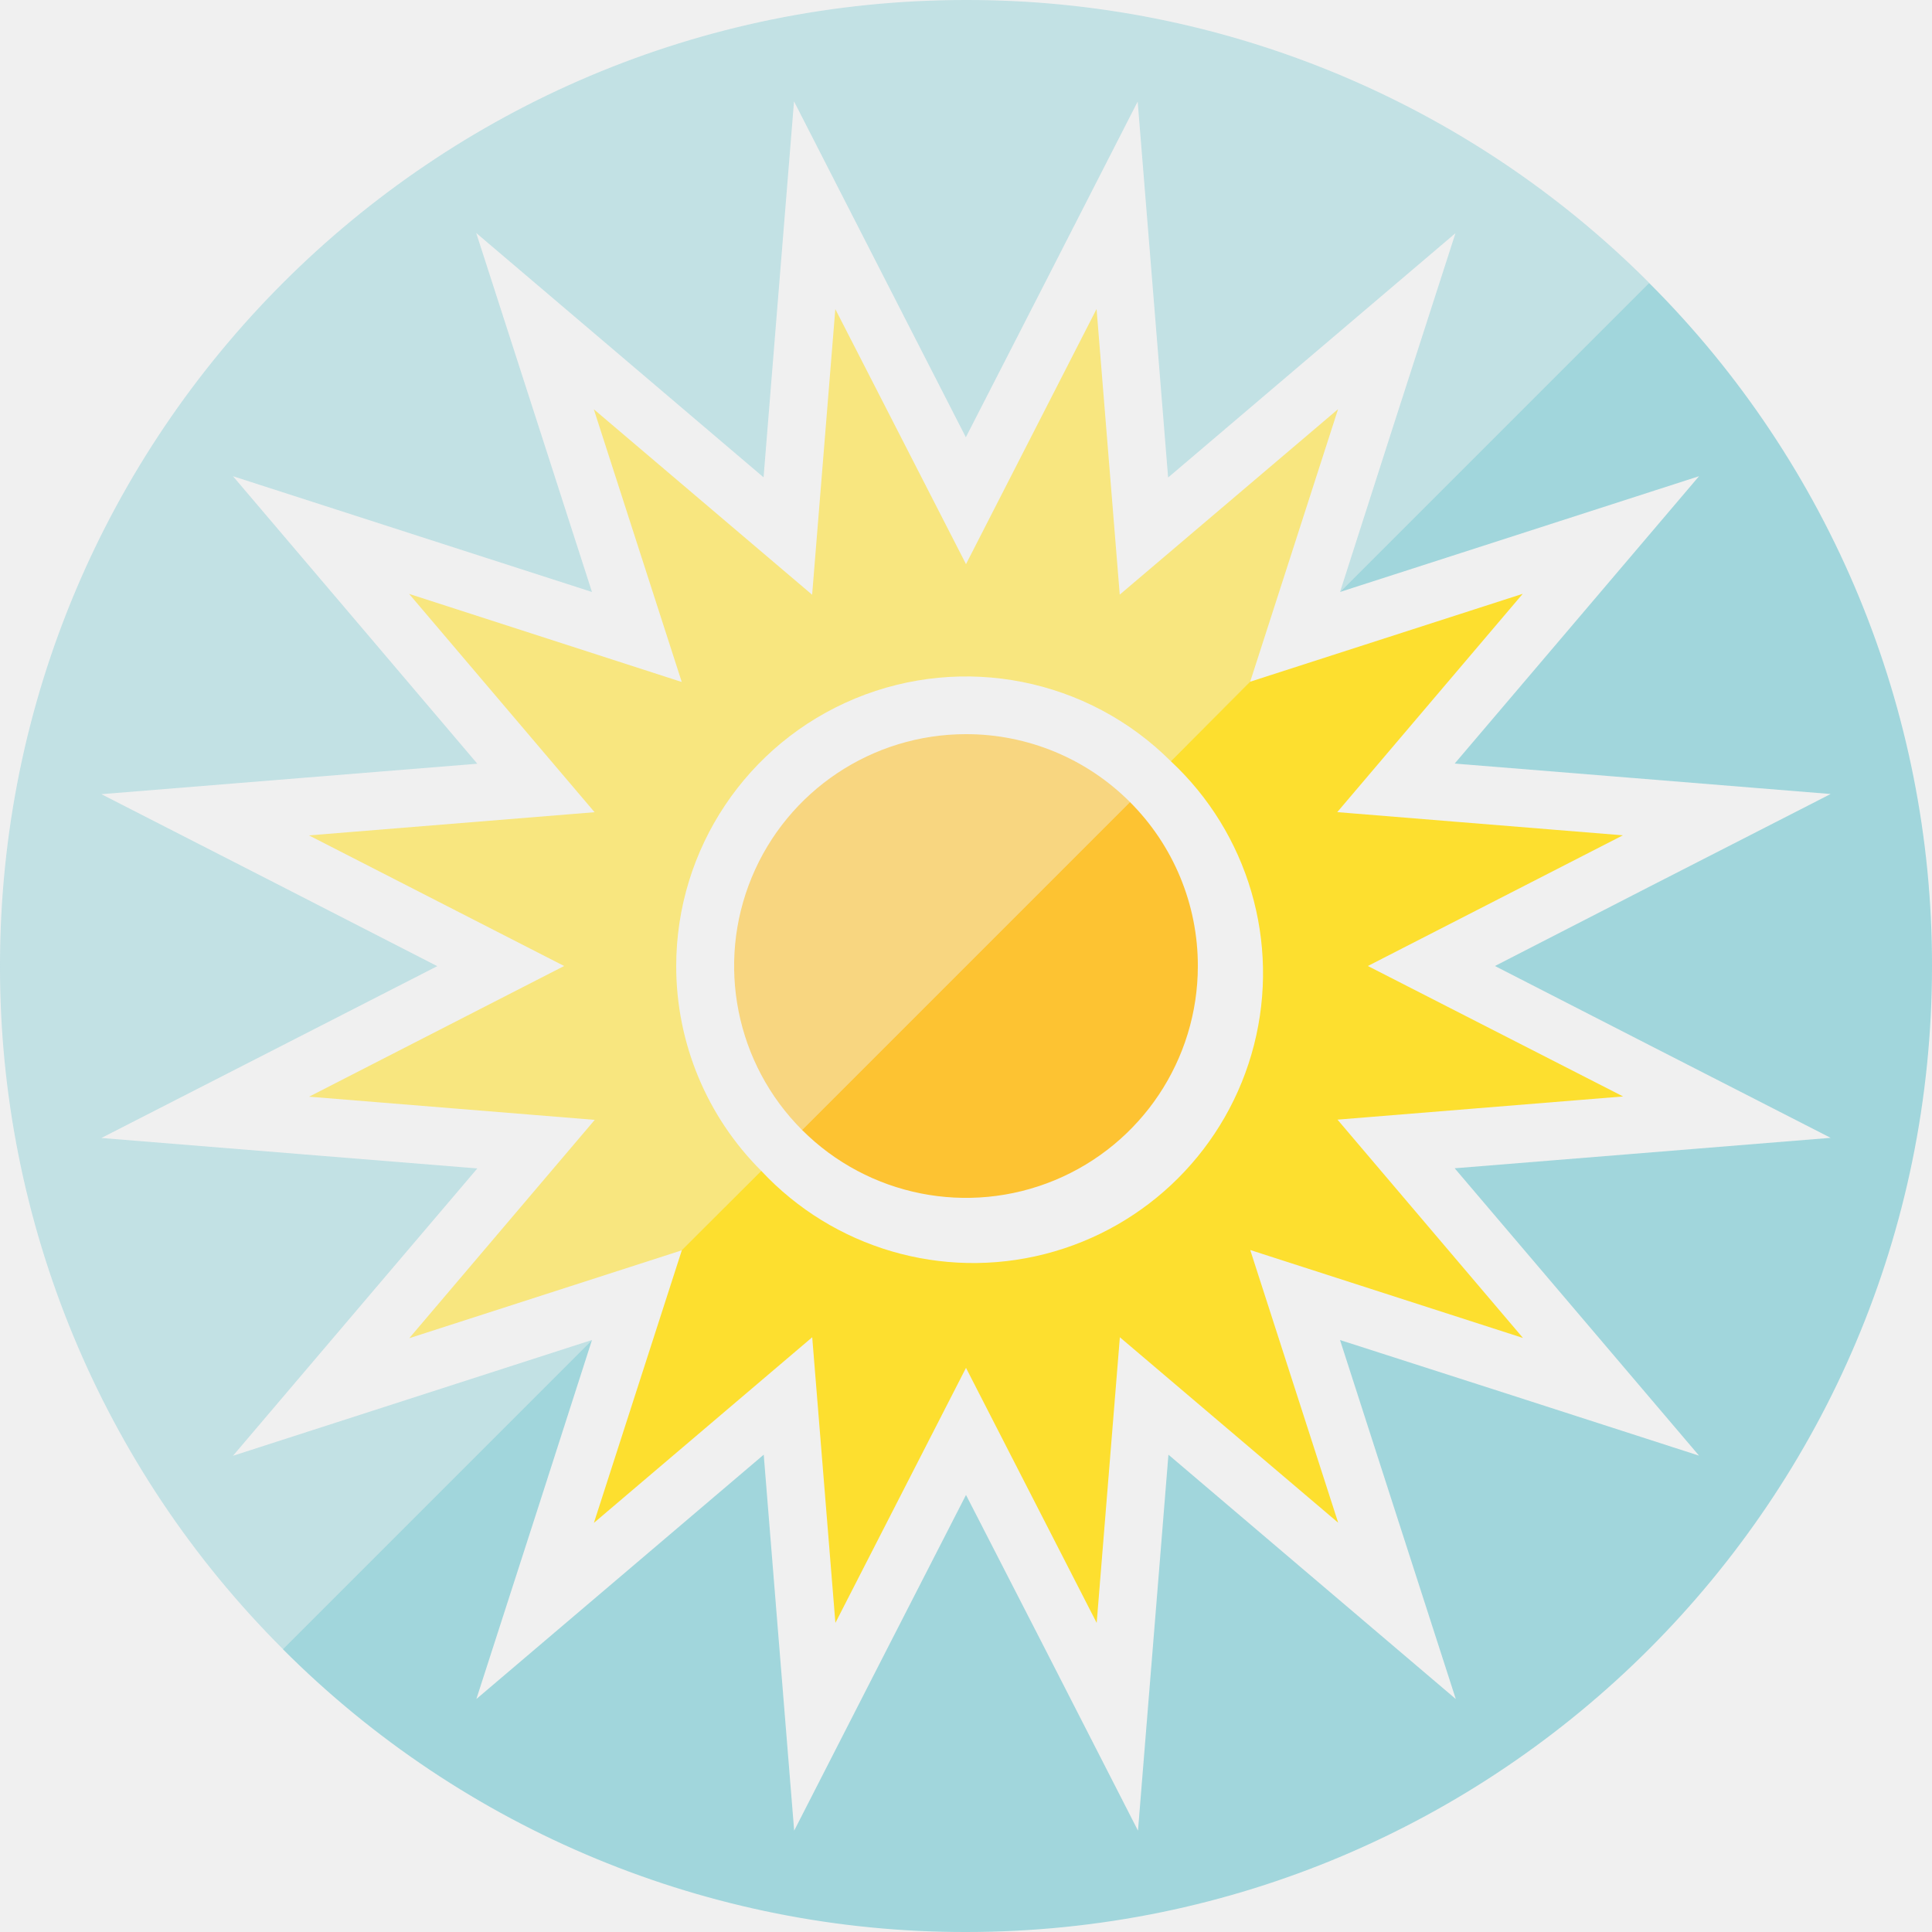
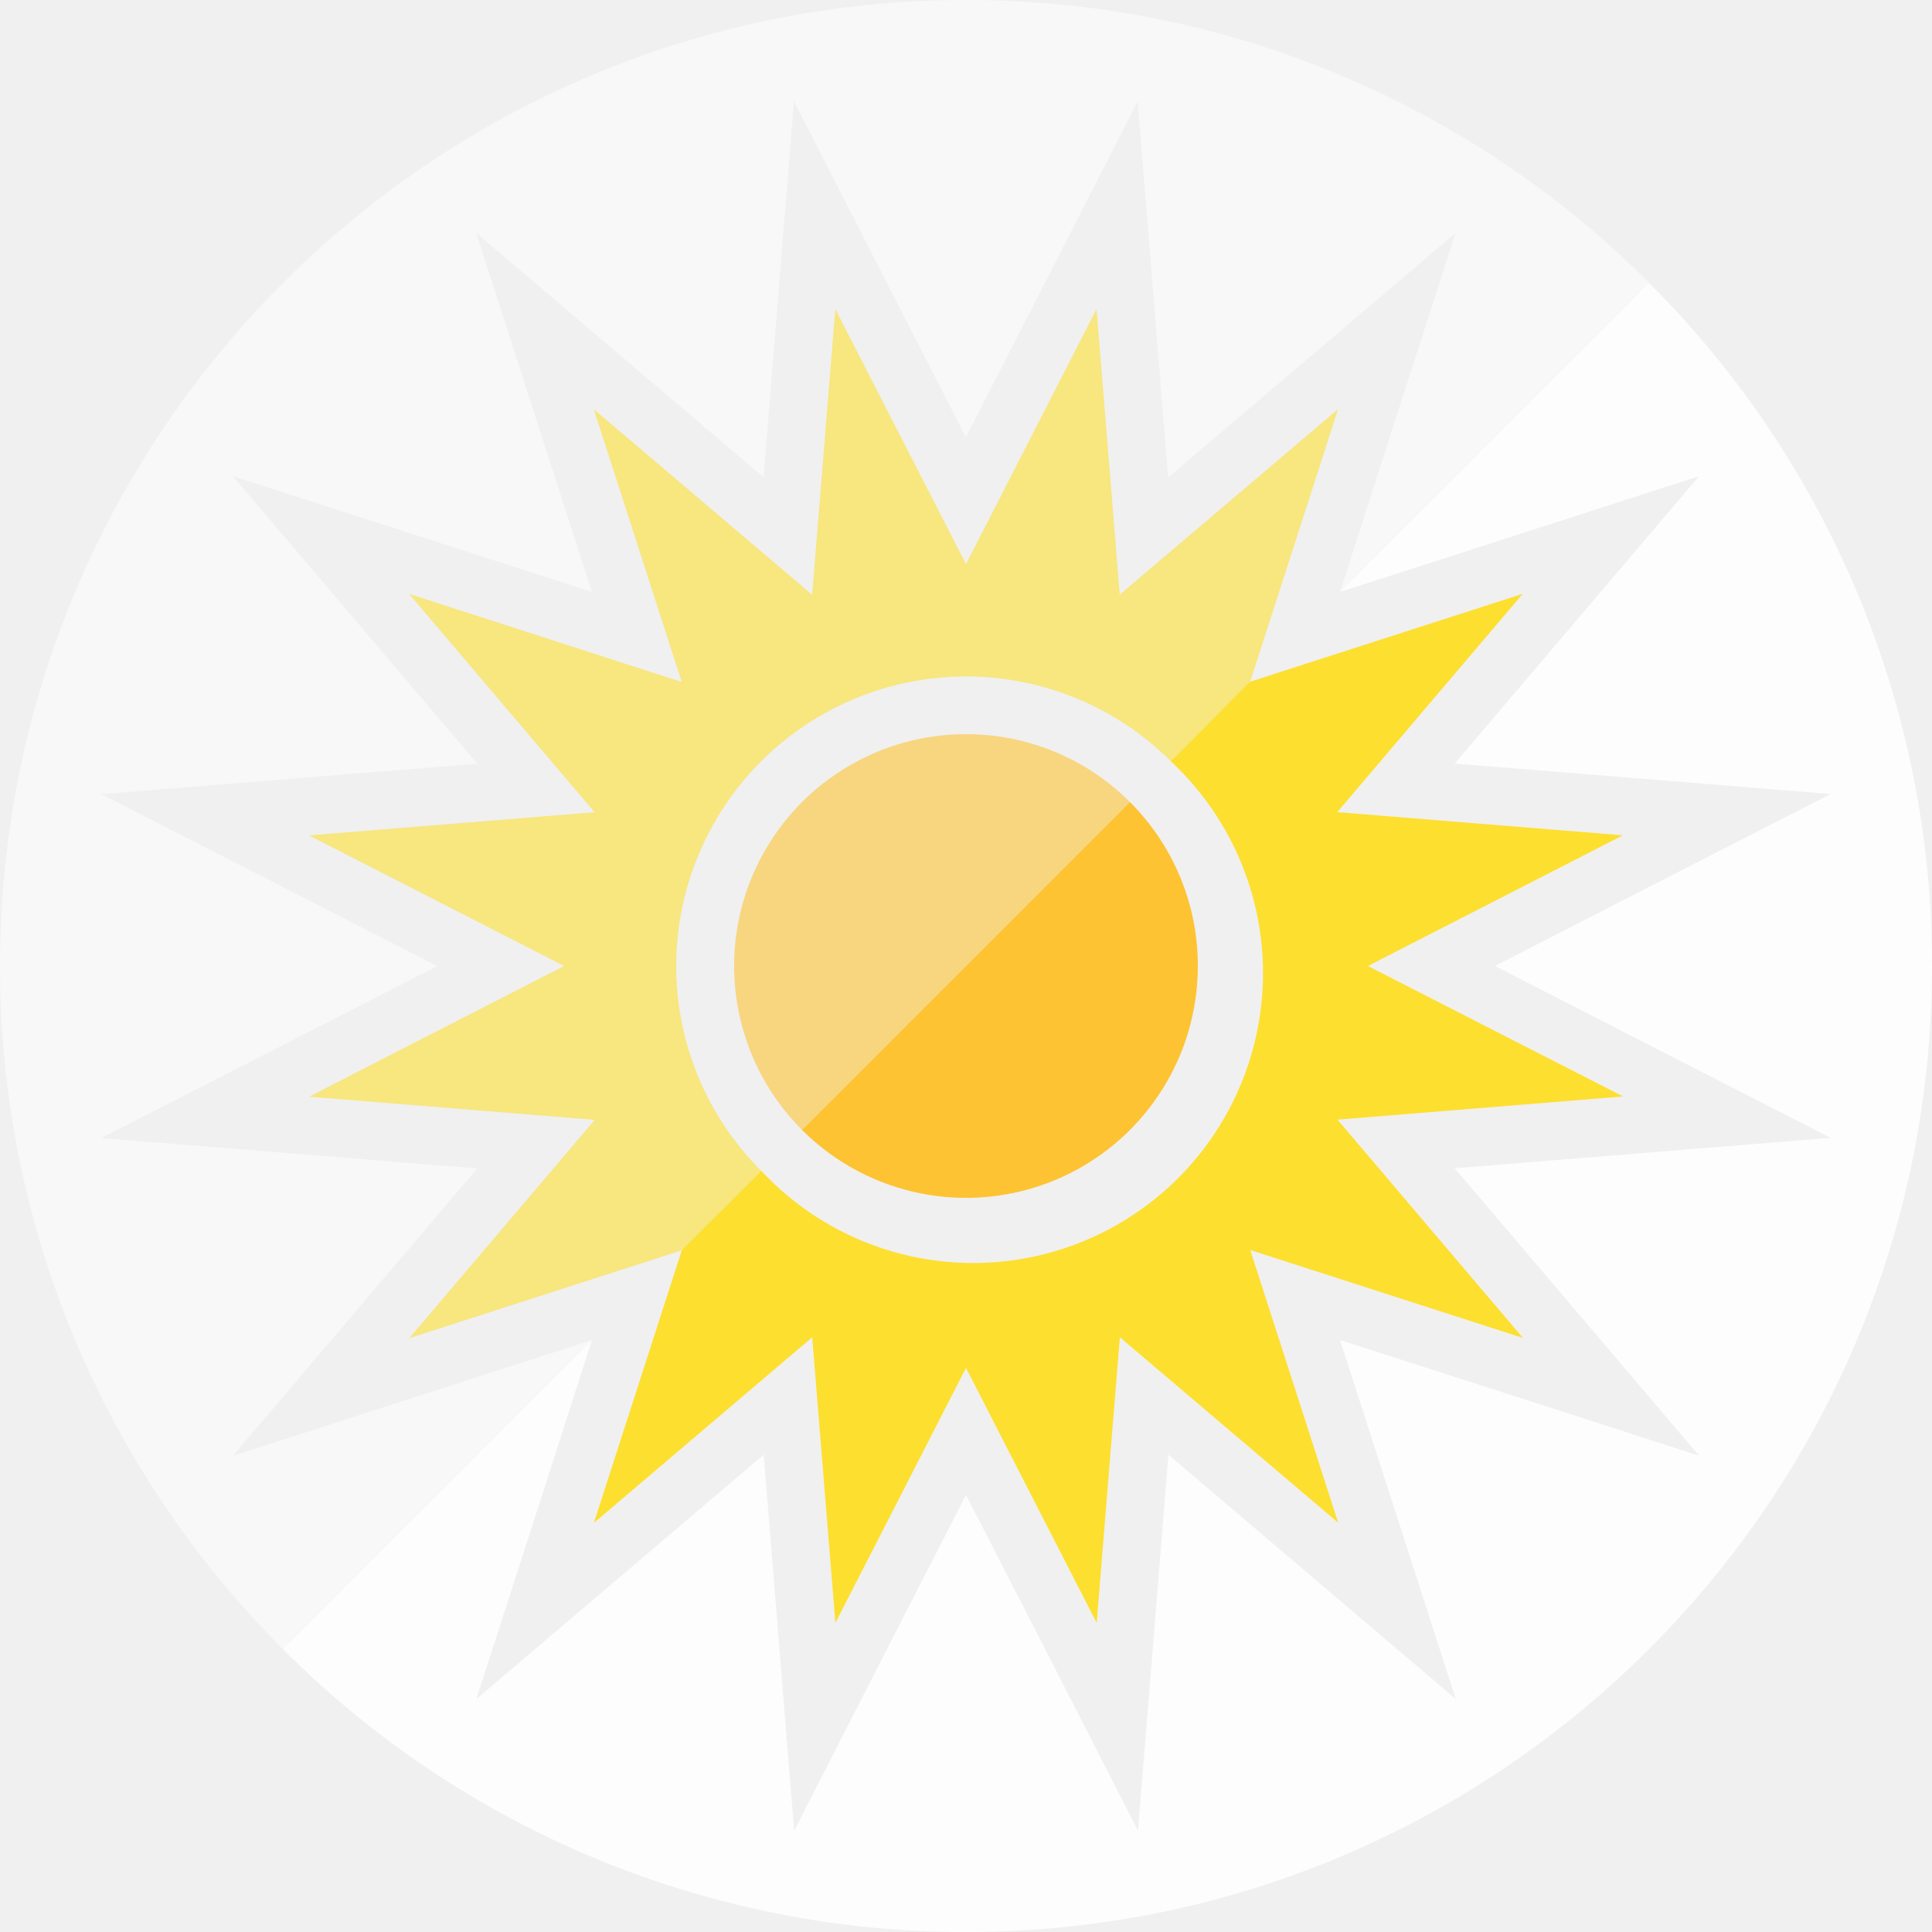
<svg xmlns="http://www.w3.org/2000/svg" id="ico-sol" viewBox="0 0 500 500">
  <defs>
-     <style>.cls-1,.cls-4{fill:#93d1d8;}.cls-1,.cls-2,.cls-3{opacity:0.5;}.cls-2,.cls-5{fill:#ffdc0d;}.cls-3,.cls-6{fill:#ffbb10;}.cls-4,.cls-5,.cls-6{opacity:0.85;}</style>
+     <style>.cls-1,.cls-4{fill:#fff;}.cls-1,.cls-2,.cls-3{opacity:0.5;}.cls-2,.cls-5{fill:#ffdc0d;}.cls-3,.cls-6{fill:#ffbb10;}.cls-4,.cls-5,.cls-6{opacity:0.85;}</style>
  </defs>
  <path class="cls-1" d="M110.48,360.57,60.29,376.76l34.16-40.18,29.08-34.19-44.74-3.62-52.56-4.26,46.93-24,40-20.47L73.16,229.53l-46.93-24,52.56-4.26,44.74-3.62L94.45,163.42,60.29,123.24l50.19,16.19L153.2,153.2l-13.77-42.72L123.24,60.29l40.18,34.16,34.19,29.08,3.62-44.74,4.26-52.56,24,46.93,20.47,40,20.47-39.95,24-46.93,4.26,52.56,3.62,44.74,34.19-29.08,40.18-34.16-16.19,50.19L346.8,153.2l80-80A249.23,249.23,0,0,0,250,0C111.93,0,0,111.93,0,250A249.23,249.23,0,0,0,73.22,426.78l80-80Z" />
  <path class="cls-2" d="M175,250a75,75,0,0,1,128-53l20.53-20.53h0l22.76-70.58-56.5,48-6-73.92L250,146,216.18,80l-6,73.92-56.5-48,22.76,70.58L105.88,153.7l48,56.5-73.92,6L146,250,80,283.82l73.92,6-48,56.5,70.58-22.76L197,303A74.77,74.77,0,0,1,175,250Z" />
  <path class="cls-3" d="M250,190a60,60,0,0,0-42.43,102.43l84.86-84.86A59.85,59.85,0,0,0,250,190Z" />
  <path class="cls-4" d="M346.8,153.2l42.72-13.77,50.19-16.19-34.16,40.18-29.08,34.19,44.74,3.62,52.56,4.26-46.93,24L386.89,250l39.95,20.47,46.93,24-52.56,4.26-44.74,3.62,29.08,34.19,34.16,40.18-50.19-16.19L346.8,346.8l13.77,42.72,16.19,50.19-40.18-34.16-34.19-29.08-3.62,44.74-4.26,52.56-24-46.93L250,386.89l-20.47,39.95-24,46.93-4.26-52.56-3.62-44.74-34.19,29.08-40.18,34.16,16.19-50.19L153.2,346.8l-80,80A249.23,249.23,0,0,0,250,500c138.07,0,250-111.93,250-250A249.23,249.23,0,0,0,426.78,73.22Z" />
  <path class="cls-5" d="M210.2,346.08l6,73.92L250,354l33.82,66,6-73.92,56.5,48-22.76-70.58,70.58,22.76-48-56.5,73.92-6L354,250l66-33.82-73.92-6,48-56.5-70.58,22.76L303,197A75,75,0,1,1,197,303l-20.53,20.53L153.7,394.12Z" />
  <path class="cls-6" d="M310,250a59.85,59.85,0,0,0-17.57-42.43l-84.86,84.86A60,60,0,0,0,310,250Z" />
</svg>
